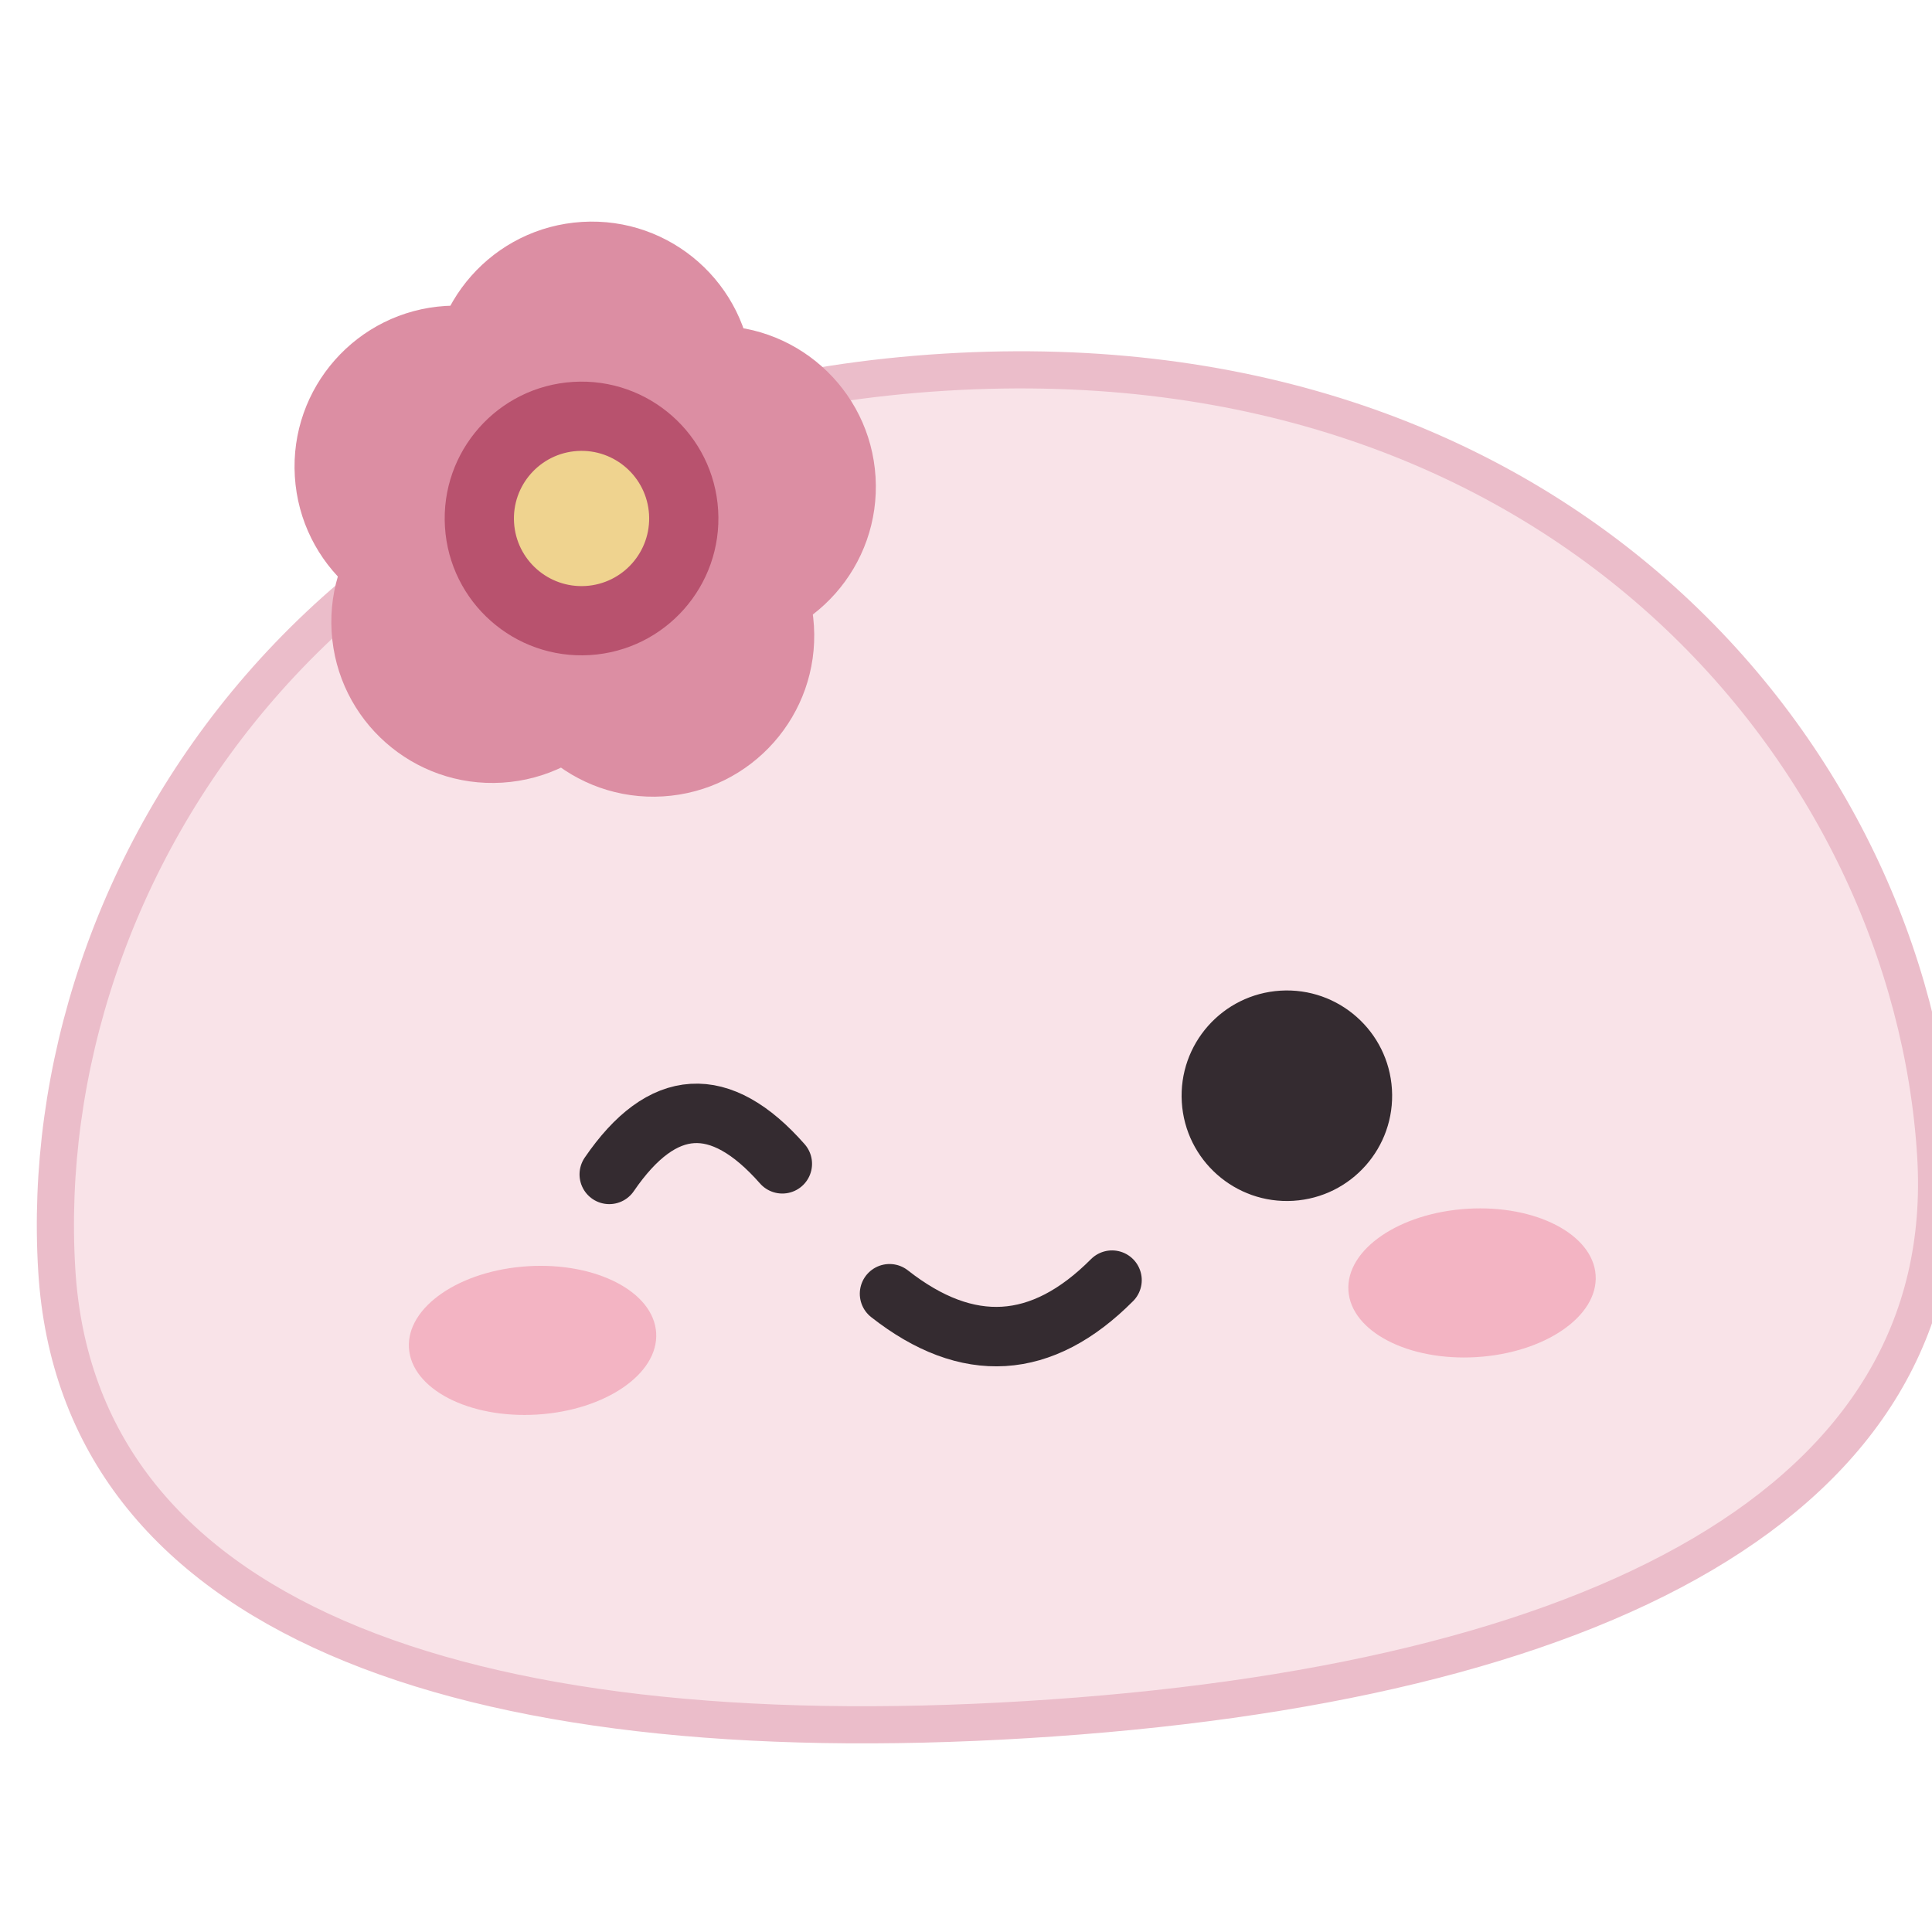
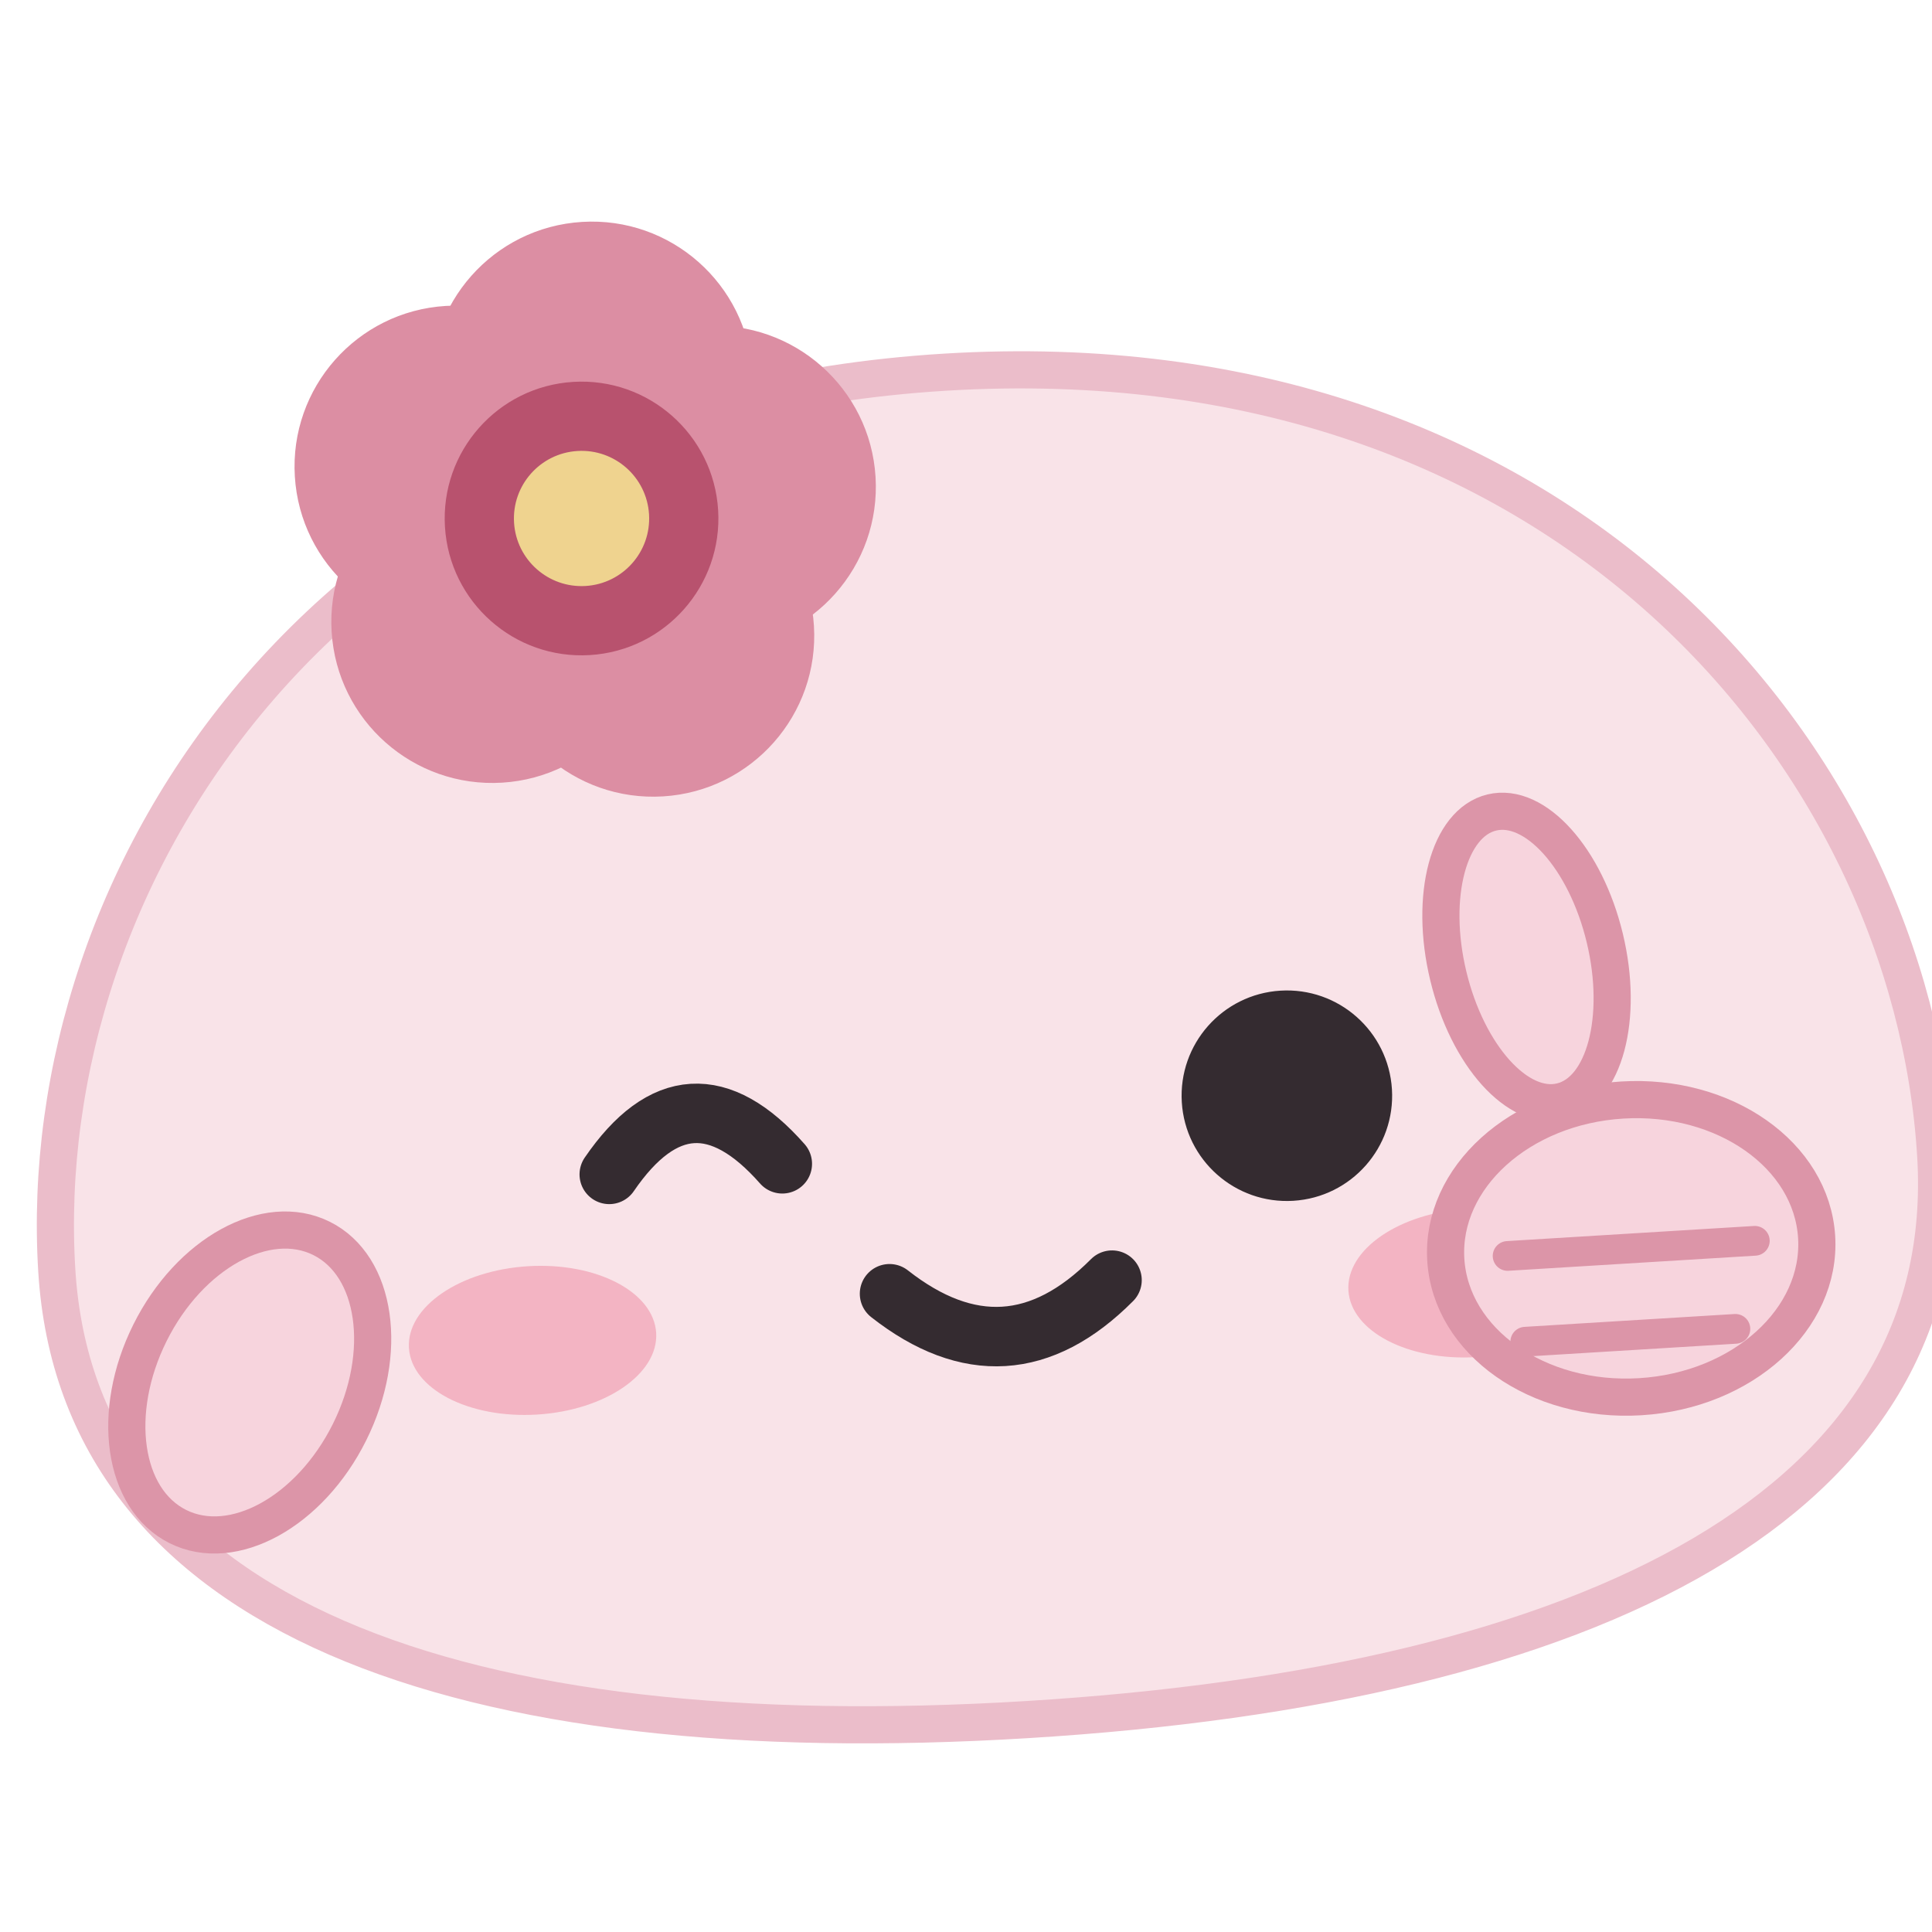
- <svg xmlns="http://www.w3.org/2000/svg" viewBox="22 42 156 156" width="100%" height="100%">
-   <g transform="rotate(-3.5 100 100)">
-     <path d="M100 72C150 72 176 108 176 140C176 168 146 181 100 181C54 181 24 168 24 140C24 108 50 72 100 72Z" fill="#f9e3e8" stroke="#ebbdca" stroke-width="3" />
-     <circle cx="80.9" cy="80.1" r="13" fill="#dc8ea3" />
-     <circle cx="75.2" cy="91.8" r="13" fill="#dc8ea3" />
-     <circle cx="62.3" cy="89.9" r="13" fill="#dc8ea3" />
-     <circle cx="60.1" cy="77.2" r="13" fill="#dc8ea3" />
-     <circle cx="71.5" cy="71.1" r="13" fill="#dc8ea3" />
-     <circle cx="70" cy="82" r="11.05" fill="#b8526e" />
-     <circle cx="70" cy="82" r="5.46" fill="#efd38f" />
-     <ellipse cx="62" cy="148" rx="10" ry="6" fill="#f2acbc" opacity=".85" />
-     <ellipse cx="138" cy="148" rx="10" ry="6" fill="#f2acbc" opacity=".85" />
-     <path d="M69 135Q76 126 83 135" fill="none" stroke="#342b30" stroke-width="4.8" stroke-linecap="round" stroke-linejoin="round" />
-     <ellipse cx="124" cy="132" rx="8.5" ry="8.5" fill="#342b30" />
-     <path d="M91 146Q100 154 109 146" fill="none" stroke="#342b30" stroke-width="4.8" stroke-linecap="round" stroke-linejoin="round" />
+ <svg xmlns="http://www.w3.org/2000/svg" viewBox="0 0 200 200">
+   <g transform="scale(1.28205) translate(-22 -42)">
+     <g transform="rotate(-3.5 100 100)">
+       <path d="M100 72C150 72 176 108 176 140C176 168 146 181 100 181C54 181 24 168 24 140C24 108 50 72 100 72Z" fill="#f9e3e8" stroke="#ebbdca" stroke-width="3" />
+       <circle cx="80.9" cy="80.1" r="13" fill="#dc8ea3" />
+       <circle cx="75.2" cy="91.8" r="13" fill="#dc8ea3" />
+       <circle cx="62.3" cy="89.9" r="13" fill="#dc8ea3" />
+       <circle cx="60.1" cy="77.2" r="13" fill="#dc8ea3" />
+       <circle cx="71.5" cy="71.1" r="13" fill="#dc8ea3" />
+       <circle cx="70" cy="82" r="11.05" fill="#b8526e" />
+       <circle cx="70" cy="82" r="5.46" fill="#efd38f" />
+       <ellipse cx="62" cy="148" rx="10" ry="6" fill="#f2acbc" opacity=".85" />
+       <ellipse cx="138" cy="148" rx="10" ry="6" fill="#f2acbc" opacity=".85" />
+       <path d="M69 135Q76 126 83 135" fill="none" stroke="#342b30" stroke-width="4.8" stroke-linecap="round" stroke-linejoin="round" />
+       <ellipse cx="124" cy="132" rx="8.5" ry="8.5" fill="#342b30" />
+       <path d="M91 146Q100 154 109 146" fill="none" stroke="#342b30" stroke-width="4.8" stroke-linecap="round" stroke-linejoin="round" />
+       <ellipse cx="39" cy="150" rx="9" ry="13" fill="#f7d4dd" transform="rotate(30 39 150)" stroke="#dc95a8" stroke-width="3" />
+       <ellipse cx="144" cy="122" rx="6.5" ry="12" fill="#f7d4dd" transform="rotate(-10 144 122)" stroke="#dc95a8" stroke-width="3" />
+       <ellipse cx="151" cy="146" rx="15" ry="12" fill="#f7d4dd" stroke="#dc95a8" stroke-width="3" />
+       <path d="M141 146L161 146M142 153L159 153" fill="none" stroke="#dc95a8" stroke-width="2.4" stroke-linecap="round" stroke-linejoin="round" />
+     </g>
  </g>
</svg>
